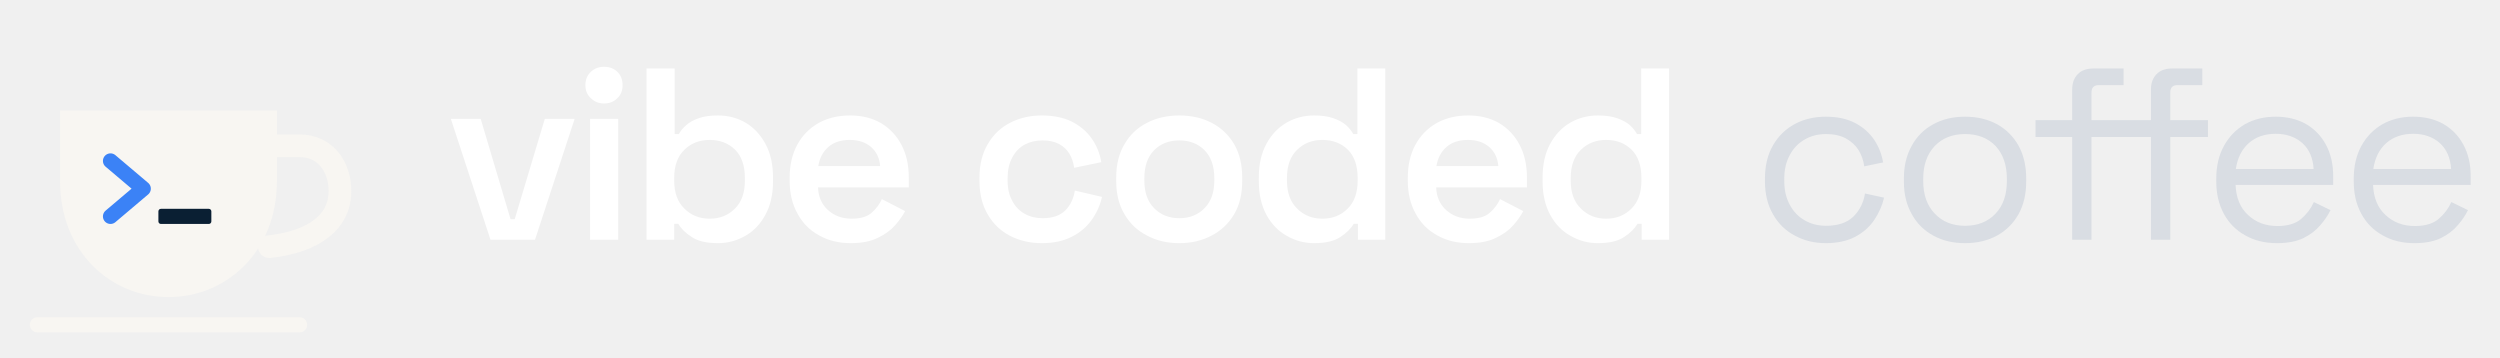
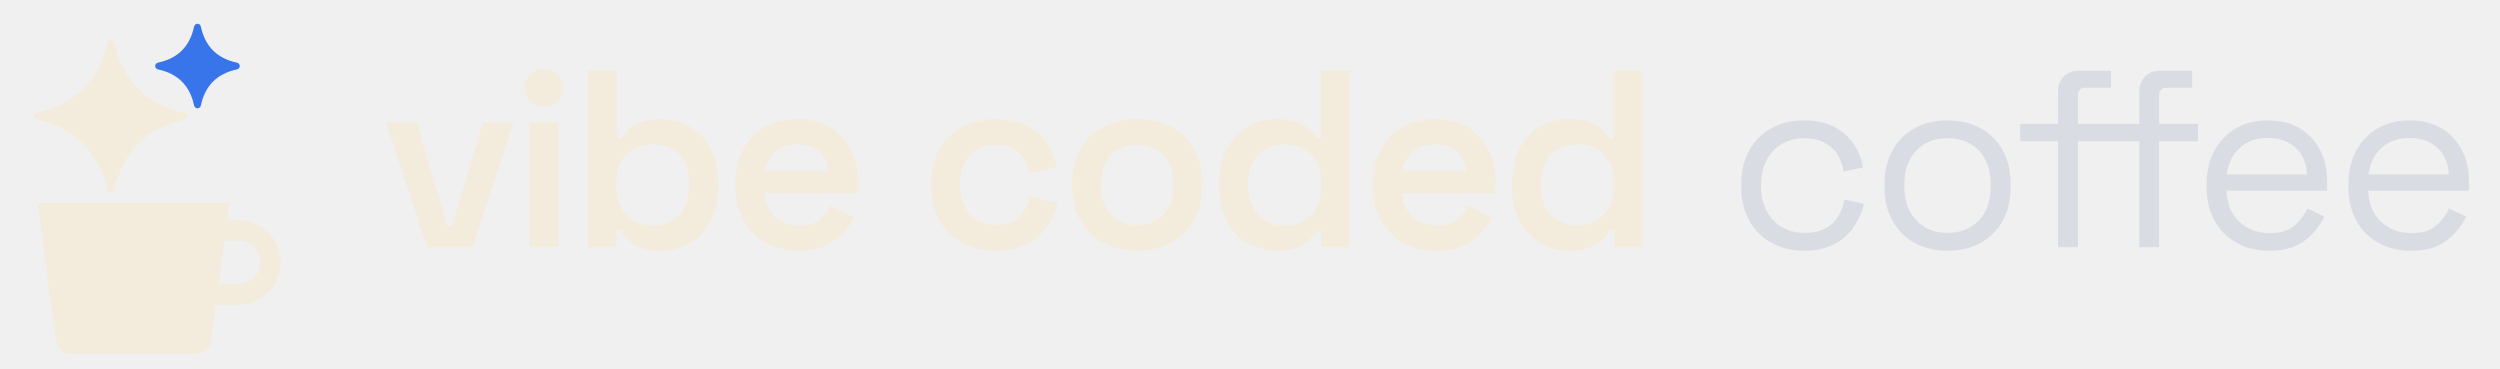
- <svg xmlns="http://www.w3.org/2000/svg" viewBox="0 0 1022 146" width="1022" height="146">
+ <svg xmlns="http://www.w3.org/2000/svg" viewBox="0 0 991 146" width="991" height="146">
  <g transform="translate(6.00,6.00) scale(1.03077)">
-     <path d="M18 38 H104 V66 C104 94 84 112 61 112 C38 112 18 94 18 66 Z" fill="#F8F6F2" />
-     <path d="M104 52 H113 C123 52 129 60 129 70 C129 82 119 90 101 92" fill="none" stroke="#F8F6F2" stroke-width="9" stroke-linecap="round" />
-     <path d="M38 58 L51 69 L38 80" stroke="#3B82F6" stroke-width="6" fill="none" stroke-linecap="round" stroke-linejoin="round" />
-     <rect x="57" y="77" width="21" height="6" rx="1" fill="#0A1F33" />
-     <rect x="6" y="120" width="110" height="6" rx="3" fill="#F8F6F2" />
+     <g transform="translate(-42.31,-12.05) scale(0.87838)">
+       <path d="M90 26Q96 52 122 58Q96 64 90 90Q84 64 58 58Q84 52 90 26Z" fill="#F3ECDC" stroke="#F3ECDC" stroke-width="3" stroke-linejoin="round" />
+       <path d="M128 19Q131 33 145 36Q131 39 128 53Q125 39 111 36Q125 33 128 19Z" fill="#3875EA" stroke="#3875EA" stroke-width="3" stroke-linejoin="round" />
+       <path d="M58 96H142L134 156Q133 162 127 162H73Q67 162 66 156Z" fill="#F3ECDC" />
+       <path d="M140 108h6a14 14 0 0 1 0 28h-10" fill="none" stroke="#F3ECDC" stroke-width="9" />
+     </g>
  </g>
-   <path transform="translate(182.31,98.00) scale(1)" d="M36.4 0L18.2 0L2-49.4L14.2-49.4L26.4-8.4L28.1-8.4L40.4-49.4L52.6-49.4L36.4 0ZM70.4 0L58.9 0L58.9-49.4L70.4-49.4L70.4 0ZM64.6-55.7L64.6-55.7Q61.5-55.7 59.3-57.8Q57-59.8 57-63.2L57-63.2Q57-66.6 59.3-68.7Q61.5-70.7 64.6-70.7L64.6-70.7Q67.9-70.7 70.0-68.7Q72.2-66.6 72.2-63.2L72.2-63.2Q72.2-59.8 70.0-57.8Q67.9-55.7 64.6-55.7ZM111.2 1.4L111.2 1.4Q104.2 1.4 100.5-1.1Q96.7-3.5 95-6.5L95-6.5L93.3-6.5L93.3 0L82 0L82-70L93.5-70L93.5-43.2L95.2-43.2Q96.3-45.2 98.3-46.9Q100.2-48.6 103.4-49.7Q106.5-50.8 111.2-50.8L111.2-50.8Q117.3-50.8 122.4-47.9Q127.5-44.9 130.6-39.2Q133.7-33.5 133.7-25.5L133.7-25.5L133.7-23.9Q133.7-15.9 130.6-10.2Q127.5-4.5 122.4-1.6Q117.2 1.4 111.2 1.4ZM107.8-8.6L107.8-8.6Q114-8.6 118.1-12.7Q122.2-16.7 122.2-24.2L122.2-24.2L122.2-25.2Q122.2-32.8 118.2-36.8Q114.1-40.8 107.8-40.8L107.8-40.8Q101.6-40.8 97.5-36.8Q93.3-32.8 93.3-25.2L93.3-25.2L93.3-24.2Q93.3-16.7 97.5-12.7Q101.6-8.6 107.8-8.6ZM165.5 1.4L165.5 1.4Q158.1 1.4 152.5-1.8Q146.8-4.9 143.7-10.7Q140.5-16.4 140.5-24.1L140.5-24.1L140.5-25.3Q140.5-33.1 143.6-38.8Q146.7-44.5 152.3-47.7Q157.9-50.8 165.2-50.8L165.2-50.8Q172.4-50.8 177.8-47.7Q183.2-44.5 186.2-38.8Q189.2-33.1 189.2-25.5L189.2-25.5L189.2-21.4L152.1-21.4Q152.3-15.6 156.2-12.1Q160.1-8.6 165.8-8.6L165.8-8.6Q171.4-8.6 174.1-11.1Q176.8-13.5 178.2-16.6L178.2-16.6L187.7-11.7Q186.3-9 183.7-6.0Q181.0-2.9 176.6-0.8Q172.2 1.4 165.5 1.4ZM152.2-30.1L152.2-30.1L177.5-30.1Q177.1-35 173.8-37.9Q170.4-40.8 165.1-40.8L165.1-40.8Q159.6-40.8 156.3-37.9Q153.0-35 152.2-30.1ZM243.6 1.4L243.6 1.4Q236.4 1.4 230.6-1.6Q224.8-4.6 221.5-10.3Q218.1-16 218.1-24L218.1-24L218.1-25.4Q218.1-33.4 221.5-39.1Q224.8-44.8 230.6-47.8Q236.4-50.8 243.6-50.8L243.6-50.8Q250.7-50.8 255.8-48.3Q260.8-45.8 263.9-41.5Q267-37.1 267.9-31.7L267.9-31.7L256.8-29.4Q256.4-32.5 254.9-35.1Q253.4-37.6 250.7-39.1Q247.9-40.6 243.9-40.6L243.9-40.6Q239.8-40.6 236.6-38.9Q233.3-37.1 231.5-33.6Q229.6-30.1 229.6-25.2L229.6-25.2L229.6-24.2Q229.6-19.3 231.5-15.9Q233.3-12.4 236.6-10.6Q239.8-8.8 243.9-8.8L243.9-8.8Q250.0-8.8 253.2-12.0Q256.3-15.1 257.1-20.1L257.1-20.1L268.2-17.5Q267-12.3 263.9-8Q260.8-3.7 255.8-1.2Q250.7 1.4 243.6 1.4ZM299.8 1.4L299.8 1.4Q292.4 1.4 286.6-1.7Q280.7-4.7 277.4-10.4Q274-16 274-23.9L274-23.9L274-25.5Q274-33.4 277.4-39.1Q280.7-44.8 286.6-47.8Q292.4-50.8 299.8-50.8L299.8-50.8Q307.2-50.8 313-47.8Q318.8-44.8 322.2-39.1Q325.5-33.4 325.5-25.5L325.5-25.5L325.5-23.9Q325.5-16 322.2-10.4Q318.8-4.7 313-1.7Q307.2 1.4 299.8 1.4ZM299.8-8.8L299.8-8.8Q306.1-8.8 310.1-12.9Q314.1-16.9 314.1-24.2L314.1-24.2L314.1-25.2Q314.1-32.5 310.1-36.6Q306.1-40.6 299.8-40.6L299.8-40.6Q293.5-40.6 289.5-36.6Q285.5-32.5 285.5-25.2L285.5-25.2L285.5-24.2Q285.5-16.9 289.5-12.9Q293.5-8.8 299.8-8.8ZM354.9 1.4L354.9 1.4Q348.9 1.4 343.7-1.6Q338.5-4.5 335.4-10.2Q332.3-15.9 332.3-23.9L332.3-23.9L332.3-25.5Q332.3-33.5 335.4-39.2Q338.5-44.9 343.7-47.9Q348.8-50.8 354.9-50.8L354.9-50.8Q359.5-50.8 362.7-49.7Q365.9-48.6 367.9-46.9Q369.8-45.2 370.9-43.2L370.9-43.2L372.6-43.2L372.6-70L384.0-70L384.0 0L372.8 0L372.8-6.5L371.1-6.5Q369.3-3.5 365.6-1.1Q361.9 1.4 354.9 1.4ZM358.3-8.6L358.3-8.6Q364.5-8.6 368.6-12.7Q372.7-16.7 372.7-24.2L372.7-24.2L372.7-25.2Q372.7-32.8 368.7-36.8Q364.6-40.8 358.3-40.8L358.3-40.8Q352.1-40.8 348.0-36.8Q343.8-32.8 343.8-25.2L343.8-25.2L343.8-24.2Q343.8-16.7 348.0-12.7Q352.1-8.6 358.3-8.6ZM418.2 1.4L418.2 1.4Q410.8 1.4 405.2-1.8Q399.5-4.9 396.4-10.7Q393.2-16.4 393.2-24.1L393.2-24.1L393.2-25.3Q393.2-33.1 396.3-38.8Q399.4-44.5 405.0-47.7Q410.6-50.8 417.9-50.8L417.9-50.8Q425.1-50.8 430.5-47.7Q435.9-44.5 438.9-38.8Q441.9-33.1 441.9-25.5L441.9-25.5L441.9-21.4L404.8-21.4Q405.0-15.6 408.9-12.1Q412.8-8.6 418.5-8.6L418.5-8.6Q424.1-8.6 426.8-11.1Q429.5-13.5 430.9-16.6L430.9-16.6L440.4-11.7Q439.0-9 436.4-6.0Q433.7-2.9 429.3-0.8Q424.9 1.4 418.2 1.4ZM404.9-30.1L404.9-30.1L430.2-30.1Q429.8-35 426.5-37.9Q423.1-40.8 417.8-40.8L417.8-40.8Q412.3-40.8 409.0-37.9Q405.7-35 404.9-30.1ZM470.9 1.4L470.9 1.4Q464.9 1.4 459.7-1.6Q454.5-4.5 451.4-10.2Q448.3-15.9 448.3-23.9L448.3-23.9L448.3-25.5Q448.3-33.5 451.4-39.2Q454.5-44.9 459.7-47.9Q464.8-50.8 470.9-50.8L470.9-50.8Q475.5-50.8 478.7-49.7Q481.9-48.6 483.9-46.9Q485.8-45.2 486.9-43.2L486.9-43.2L488.6-43.2L488.6-70L500.0-70L500.0 0L488.8 0L488.8-6.5L487.1-6.5Q485.3-3.5 481.6-1.1Q477.9 1.4 470.9 1.4ZM474.3-8.6L474.3-8.6Q480.5-8.6 484.6-12.7Q488.7-16.7 488.7-24.2L488.7-24.2L488.7-25.2Q488.7-32.8 484.7-36.8Q480.6-40.8 474.3-40.8L474.3-40.8Q468.1-40.8 464.0-36.8Q459.8-32.8 459.8-25.2L459.8-25.2L459.8-24.2Q459.8-16.7 464.0-12.7Q468.1-8.6 474.3-8.6Z" fill="#FFFFFF" />
-   <path transform="translate(715.61,98.00) scale(1)" d="M30.8 1.4L30.8 1.4Q23.7 1.4 18.1-1.7Q12.4-4.7 9.2-10.4Q5.9-16.1 5.9-23.9L5.9-23.9L5.9-25Q5.9-32.9 9.2-38.6Q12.4-44.2 18.1-47.3Q23.7-50.3 30.8-50.3L30.8-50.3Q37.8-50.3 42.8-47.7Q47.7-45.1 50.6-40.8Q53.4-36.5 54.2-31.6L54.2-31.6L46.5-30Q46-33.6 44.2-36.6Q42.3-39.6 39-41.4Q35.7-43.2 30.9-43.2L30.9-43.2Q26-43.2 22.2-41Q18.3-38.8 16.1-34.7Q13.8-30.6 13.8-24.9L13.8-24.9L13.8-24Q13.8-18.3 16.1-14.2Q18.3-10.1 22.2-7.9Q26-5.7 30.9-5.7L30.9-5.7Q38.2-5.7 42.1-9.5Q45.9-13.3 46.8-18.9L46.8-18.9L54.6-17.2Q53.5-12.4 50.6-8.1Q47.7-3.8 42.8-1.2Q37.8 1.4 30.8 1.4ZM87.7 1.4L87.7 1.4Q80.3 1.4 74.7-1.7Q69-4.8 65.9-10.5Q62.7-16.1 62.7-23.8L62.7-23.8L62.7-25.1Q62.7-32.7 65.9-38.4Q69-44.1 74.7-47.2Q80.3-50.3 87.7-50.3L87.7-50.3Q95.1-50.3 100.8-47.2Q106.4-44.1 109.6-38.4Q112.7-32.7 112.7-25.1L112.7-25.1L112.7-23.8Q112.7-16.1 109.6-10.5Q106.4-4.8 100.8-1.7Q95.1 1.4 87.7 1.4ZM87.7-5.7L87.7-5.7Q95.5-5.7 100.2-10.7Q104.8-15.6 104.8-24L104.8-24L104.8-24.9Q104.8-33.3 100.2-38.3Q95.5-43.2 87.7-43.2L87.7-43.2Q80-43.2 75.3-38.3Q70.6-33.3 70.6-24.9L70.6-24.9L70.6-24Q70.6-15.6 75.3-10.7Q80-5.7 87.7-5.7ZM139.4 0L131.5 0L131.5-42L116.5-42L116.5-48.9L131.5-48.9L131.5-61.4Q131.5-65.4 133.8-67.7Q136-70 140.2-70L140.2-70L152.5-70L152.5-63.2L142.4-63.2Q139.4-63.2 139.4-60.2L139.4-60.2L139.4-48.9L163.7-48.9L163.7-61.4Q163.7-65.4 166.0-67.7Q168.2-70 172.4-70L172.4-70L184.7-70L184.7-63.2L174.5-63.2Q171.6-63.2 171.6-60.2L171.6-60.2L171.6-48.9L187-48.9L187-42L171.6-42L171.6 0L163.7 0L163.7-42L139.4-42L139.4 0ZM215.2 1.4L215.2 1.4Q207.8 1.4 202.2-1.8Q196.6-4.9 193.5-10.6Q190.4-16.3 190.4-23.8L190.4-23.8L190.4-25Q190.4-32.6 193.5-38.3Q196.6-44 202.1-47.2Q207.6-50.3 214.7-50.3L214.7-50.3Q221.6-50.3 226.9-47.4Q232.2-44.4 235.2-38.9Q238.2-33.4 238.2-26L238.2-26L238.2-22.4L198.3-22.4Q198.6-14.5 203.4-10.1Q208.2-5.6 215.4-5.6L215.4-5.6Q221.7-5.6 225.1-8.5Q228.5-11.4 230.3-15.4L230.3-15.4L237.1-12.1Q235.6-9 232.9-5.9Q230.3-2.8 226.1-0.7Q221.8 1.4 215.2 1.4ZM198.4-28.9L198.4-28.9L230.2-28.9Q229.8-35.7 225.6-39.5Q221.3-43.3 214.7-43.3L214.7-43.3Q208-43.3 203.7-39.5Q199.4-35.7 198.4-28.9ZM271.4 1.4L271.4 1.4Q264 1.4 258.4-1.8Q252.8-4.9 249.7-10.6Q246.6-16.3 246.6-23.8L246.6-23.8L246.6-25Q246.6-32.6 249.7-38.3Q252.8-44 258.3-47.2Q263.8-50.3 270.9-50.3L270.9-50.3Q277.8-50.3 283.1-47.4Q288.4-44.4 291.4-38.9Q294.4-33.4 294.4-26L294.4-26L294.4-22.4L254.5-22.4Q254.8-14.5 259.6-10.1Q264.4-5.6 271.6-5.6L271.6-5.6Q277.9-5.6 281.3-8.5Q284.7-11.4 286.5-15.4L286.5-15.4L293.3-12.1Q291.8-9 289.1-5.9Q286.5-2.8 282.3-0.7Q278 1.4 271.4 1.4ZM254.6-28.9L254.6-28.9L286.4-28.9Q286-35.7 281.8-39.5Q277.5-43.3 270.9-43.3L270.9-43.3Q264.2-43.3 259.9-39.5Q255.6-35.7 254.6-28.9Z" fill="#D9DDE3" />
+   <path transform="translate(151.00,98.00) scale(1)" d="M36.4 0L18.2 0L2-49.4L14.2-49.4L26.4-8.4L28.1-8.4L40.4-49.4L52.6-49.4L36.4 0ZM70.4 0L58.9 0L58.9-49.4L70.4-49.4L70.4 0ZM64.6-55.7L64.6-55.7Q61.5-55.7 59.3-57.8Q57-59.8 57-63.2L57-63.2Q57-66.6 59.3-68.7Q61.5-70.7 64.6-70.7L64.6-70.7Q67.9-70.7 70.0-68.7Q72.2-66.6 72.2-63.2L72.2-63.2Q72.2-59.8 70.0-57.8Q67.9-55.7 64.6-55.7ZM111.2 1.4L111.2 1.4Q104.2 1.4 100.5-1.1Q96.7-3.5 95-6.5L95-6.5L93.3-6.5L93.3 0L82 0L82-70L93.5-70L93.5-43.2L95.2-43.2Q96.3-45.2 98.3-46.9Q100.2-48.6 103.4-49.7Q106.5-50.8 111.2-50.8L111.2-50.8Q117.3-50.8 122.4-47.9Q127.5-44.9 130.6-39.2Q133.7-33.5 133.7-25.5L133.7-25.5L133.7-23.9Q133.7-15.9 130.6-10.2Q127.5-4.5 122.4-1.6Q117.2 1.4 111.2 1.4ZM107.8-8.6L107.8-8.6Q114-8.6 118.1-12.7Q122.2-16.7 122.2-24.2L122.2-24.2L122.2-25.2Q122.2-32.8 118.2-36.8Q114.1-40.8 107.8-40.8L107.8-40.8Q101.6-40.8 97.5-36.8Q93.3-32.8 93.3-25.2L93.3-25.2L93.3-24.2Q93.3-16.7 97.5-12.7Q101.6-8.6 107.8-8.6ZM165.5 1.4L165.5 1.4Q158.1 1.4 152.5-1.8Q146.8-4.9 143.7-10.7Q140.5-16.4 140.5-24.1L140.5-24.1L140.5-25.3Q140.5-33.1 143.6-38.8Q146.7-44.5 152.3-47.7Q157.9-50.8 165.2-50.8L165.2-50.8Q172.4-50.8 177.8-47.7Q183.2-44.5 186.2-38.8Q189.2-33.1 189.2-25.5L189.2-25.5L189.2-21.4L152.1-21.4Q152.3-15.6 156.2-12.1Q160.1-8.6 165.8-8.6L165.8-8.6Q171.4-8.6 174.1-11.1Q176.8-13.5 178.2-16.6L178.2-16.6L187.7-11.7Q186.3-9 183.7-6.0Q181.0-2.9 176.6-0.8Q172.2 1.4 165.5 1.4ZM152.2-30.1L152.2-30.1L177.5-30.1Q177.1-35 173.8-37.9Q170.4-40.8 165.1-40.8L165.1-40.8Q159.6-40.8 156.3-37.9Q153.0-35 152.2-30.1ZM243.6 1.4L243.6 1.4Q236.4 1.4 230.6-1.6Q224.8-4.6 221.5-10.3Q218.1-16 218.1-24L218.1-24L218.1-25.4Q218.1-33.4 221.5-39.1Q224.8-44.8 230.6-47.8Q236.4-50.8 243.6-50.8L243.6-50.8Q250.7-50.8 255.8-48.3Q260.8-45.8 263.9-41.5Q267-37.1 267.9-31.7L267.9-31.7L256.8-29.4Q256.4-32.5 254.9-35.1Q253.4-37.6 250.7-39.1Q247.9-40.6 243.9-40.6L243.9-40.6Q239.8-40.6 236.6-38.9Q233.3-37.1 231.5-33.6Q229.6-30.1 229.6-25.2L229.6-25.2L229.6-24.2Q229.6-19.3 231.5-15.9Q233.3-12.4 236.6-10.6Q239.8-8.8 243.9-8.8L243.9-8.8Q250.0-8.8 253.2-12.0Q256.3-15.1 257.1-20.1L257.1-20.1L268.2-17.5Q267-12.3 263.9-8Q260.8-3.7 255.8-1.2Q250.7 1.4 243.6 1.4ZM299.8 1.4L299.8 1.4Q292.4 1.4 286.6-1.7Q280.7-4.7 277.4-10.4Q274-16 274-23.9L274-23.9L274-25.5Q274-33.4 277.4-39.1Q280.7-44.8 286.6-47.8Q292.4-50.8 299.8-50.8L299.8-50.8Q307.2-50.8 313-47.8Q318.8-44.8 322.2-39.1Q325.5-33.4 325.5-25.5L325.5-25.5L325.5-23.9Q325.5-16 322.2-10.4Q318.8-4.7 313-1.7Q307.2 1.4 299.8 1.4ZM299.8-8.8L299.8-8.8Q306.1-8.8 310.1-12.9Q314.1-16.9 314.1-24.2L314.1-24.2L314.1-25.2Q314.1-32.5 310.1-36.6Q306.1-40.6 299.8-40.6L299.8-40.6Q293.5-40.6 289.5-36.6Q285.5-32.5 285.5-25.2L285.5-25.2L285.5-24.2Q285.5-16.9 289.5-12.9Q293.5-8.8 299.8-8.8ZM354.9 1.4L354.9 1.4Q348.9 1.4 343.7-1.6Q338.5-4.5 335.4-10.2Q332.3-15.9 332.3-23.9L332.3-23.9L332.3-25.5Q332.3-33.5 335.4-39.2Q338.5-44.9 343.7-47.9Q348.8-50.8 354.9-50.8L354.9-50.8Q359.5-50.8 362.7-49.7Q365.9-48.6 367.9-46.9Q369.8-45.2 370.9-43.2L370.9-43.2L372.6-43.2L372.6-70L384.0-70L384.0 0L372.8 0L372.8-6.5L371.1-6.5Q369.3-3.5 365.6-1.1Q361.9 1.4 354.9 1.4ZM358.3-8.6L358.3-8.6Q364.5-8.6 368.6-12.7Q372.7-16.7 372.7-24.2L372.7-24.2L372.7-25.2Q372.7-32.8 368.7-36.8Q364.6-40.8 358.3-40.8L358.3-40.8Q352.1-40.8 348.0-36.8Q343.8-32.8 343.8-25.2L343.8-25.2L343.8-24.2Q343.8-16.7 348.0-12.7Q352.1-8.6 358.3-8.6ZM418.2 1.4L418.2 1.4Q410.8 1.4 405.2-1.8Q399.5-4.9 396.4-10.7Q393.2-16.4 393.2-24.1L393.2-24.1L393.2-25.3Q393.2-33.1 396.3-38.8Q399.4-44.5 405.0-47.7Q410.6-50.8 417.9-50.8L417.9-50.8Q425.1-50.8 430.5-47.7Q435.9-44.5 438.9-38.8Q441.9-33.1 441.9-25.5L441.9-25.5L441.9-21.4L404.8-21.4Q405.0-15.6 408.9-12.1Q412.8-8.6 418.5-8.6L418.5-8.6Q424.1-8.6 426.8-11.1Q429.5-13.5 430.9-16.6L430.9-16.6L440.4-11.7Q439.0-9 436.4-6.0Q433.7-2.9 429.3-0.8Q424.9 1.4 418.2 1.4ZM404.9-30.1L404.9-30.1L430.2-30.1Q429.8-35 426.5-37.9Q423.1-40.8 417.8-40.8L417.8-40.8Q412.3-40.8 409.0-37.9Q405.7-35 404.9-30.1ZM470.9 1.4L470.9 1.4Q464.9 1.4 459.7-1.6Q454.5-4.5 451.4-10.2Q448.3-15.9 448.3-23.9L448.3-23.9L448.3-25.5Q448.3-33.5 451.4-39.2Q454.5-44.9 459.7-47.9Q464.8-50.8 470.9-50.8L470.9-50.8Q475.5-50.8 478.7-49.7Q481.9-48.6 483.9-46.9Q485.8-45.2 486.9-43.2L486.9-43.2L488.6-43.2L488.6-70L500.0-70L500.0 0L488.8 0L488.8-6.5L487.1-6.5Q485.3-3.5 481.6-1.1Q477.9 1.4 470.9 1.4ZM474.3-8.6L474.3-8.6Q480.5-8.6 484.6-12.7Q488.7-16.7 488.7-24.2L488.7-24.2L488.7-25.2Q488.7-32.8 484.7-36.8Q480.6-40.8 474.3-40.8L474.3-40.8Q468.1-40.8 464.0-36.8Q459.8-32.8 459.8-25.2L459.8-25.2L459.8-24.2Q459.8-16.7 464.0-12.7Q468.1-8.6 474.3-8.6Z" fill="#F3ECDC" />
+   <path transform="translate(684.30,98.00) scale(1)" d="M30.8 1.4L30.8 1.4Q23.7 1.4 18.1-1.7Q12.4-4.7 9.2-10.4Q5.9-16.1 5.9-23.9L5.9-23.9L5.9-25Q5.9-32.9 9.2-38.6Q12.4-44.2 18.1-47.3Q23.7-50.3 30.8-50.3L30.8-50.3Q37.8-50.3 42.8-47.7Q47.7-45.1 50.6-40.8Q53.4-36.5 54.2-31.6L54.2-31.6L46.5-30Q46-33.6 44.2-36.6Q42.3-39.6 39-41.4Q35.7-43.2 30.9-43.2L30.9-43.2Q26-43.2 22.2-41Q18.3-38.8 16.1-34.7Q13.8-30.6 13.8-24.9L13.8-24.9L13.8-24Q13.8-18.3 16.1-14.2Q18.3-10.1 22.2-7.9Q26-5.7 30.9-5.7L30.9-5.7Q38.2-5.7 42.1-9.5Q45.9-13.3 46.8-18.9L46.8-18.9L54.6-17.2Q53.5-12.4 50.6-8.1Q47.7-3.8 42.8-1.2Q37.8 1.4 30.8 1.4ZM87.7 1.4L87.7 1.4Q80.3 1.4 74.7-1.7Q69-4.8 65.9-10.5Q62.7-16.1 62.7-23.8L62.7-23.8L62.7-25.1Q62.7-32.7 65.9-38.4Q69-44.1 74.7-47.2Q80.3-50.3 87.7-50.3L87.7-50.3Q95.1-50.3 100.8-47.2Q106.4-44.1 109.6-38.4Q112.7-32.7 112.7-25.1L112.7-25.1L112.7-23.8Q112.7-16.1 109.6-10.5Q106.4-4.8 100.8-1.7Q95.1 1.4 87.7 1.4ZM87.7-5.7L87.7-5.7Q95.5-5.7 100.2-10.7Q104.8-15.6 104.8-24L104.8-24L104.8-24.9Q104.8-33.3 100.2-38.3Q95.5-43.2 87.7-43.2L87.7-43.2Q80-43.2 75.3-38.3Q70.6-33.3 70.6-24.9L70.6-24.9L70.6-24Q70.6-15.6 75.3-10.7Q80-5.7 87.7-5.7ZM139.4 0L131.5 0L131.5-42L116.5-42L116.5-48.9L131.5-48.9L131.5-61.4Q131.5-65.4 133.8-67.7Q136-70 140.2-70L140.2-70L152.5-70L152.5-63.2L142.4-63.2Q139.4-63.2 139.4-60.2L139.4-60.2L139.4-48.9L163.7-48.9L163.7-61.4Q163.7-65.4 166.0-67.7Q168.2-70 172.4-70L172.4-70L184.7-70L184.7-63.2L174.5-63.2Q171.6-63.2 171.6-60.2L171.6-60.2L171.6-48.9L187-48.9L187-42L171.6-42L171.6 0L163.7 0L163.7-42L139.4-42L139.4 0ZM215.2 1.4L215.2 1.4Q207.8 1.4 202.2-1.8Q196.6-4.9 193.5-10.6Q190.4-16.3 190.4-23.8L190.4-23.8L190.4-25Q190.4-32.6 193.5-38.3Q196.6-44 202.1-47.2Q207.6-50.3 214.7-50.3L214.7-50.3Q221.6-50.3 226.9-47.4Q232.2-44.4 235.2-38.9Q238.2-33.4 238.2-26L238.2-26L238.2-22.4L198.3-22.4Q198.6-14.5 203.4-10.1Q208.2-5.6 215.4-5.6L215.4-5.6Q221.7-5.6 225.1-8.5Q228.5-11.4 230.3-15.4L230.3-15.4L237.1-12.1Q235.6-9 232.9-5.9Q230.3-2.8 226.1-0.7Q221.8 1.4 215.2 1.4ZM198.4-28.9L198.4-28.9L230.2-28.9Q229.8-35.7 225.6-39.5Q221.3-43.3 214.7-43.3L214.7-43.3Q208-43.3 203.7-39.5Q199.4-35.7 198.4-28.9ZM271.4 1.4L271.4 1.4Q264 1.4 258.4-1.8Q252.8-4.9 249.7-10.6Q246.6-16.3 246.6-23.8L246.6-23.8L246.6-25Q246.6-32.6 249.7-38.3Q252.8-44 258.3-47.2Q263.8-50.3 270.9-50.3L270.9-50.3Q277.8-50.3 283.1-47.4Q288.4-44.4 291.4-38.9Q294.4-33.4 294.4-26L294.4-26L294.4-22.4L254.5-22.4Q254.8-14.5 259.6-10.1Q264.4-5.6 271.6-5.6L271.6-5.6Q277.9-5.6 281.3-8.5Q284.7-11.4 286.5-15.4L286.5-15.4L293.3-12.1Q291.8-9 289.1-5.9Q286.5-2.8 282.3-0.7Q278 1.4 271.4 1.4ZM254.6-28.9L254.6-28.9L286.4-28.9Q286-35.7 281.8-39.5Q277.5-43.3 270.9-43.3L270.9-43.3Q264.2-43.3 259.9-39.5Q255.6-35.7 254.6-28.9Z" fill="#D9DDE3" />
</svg>
